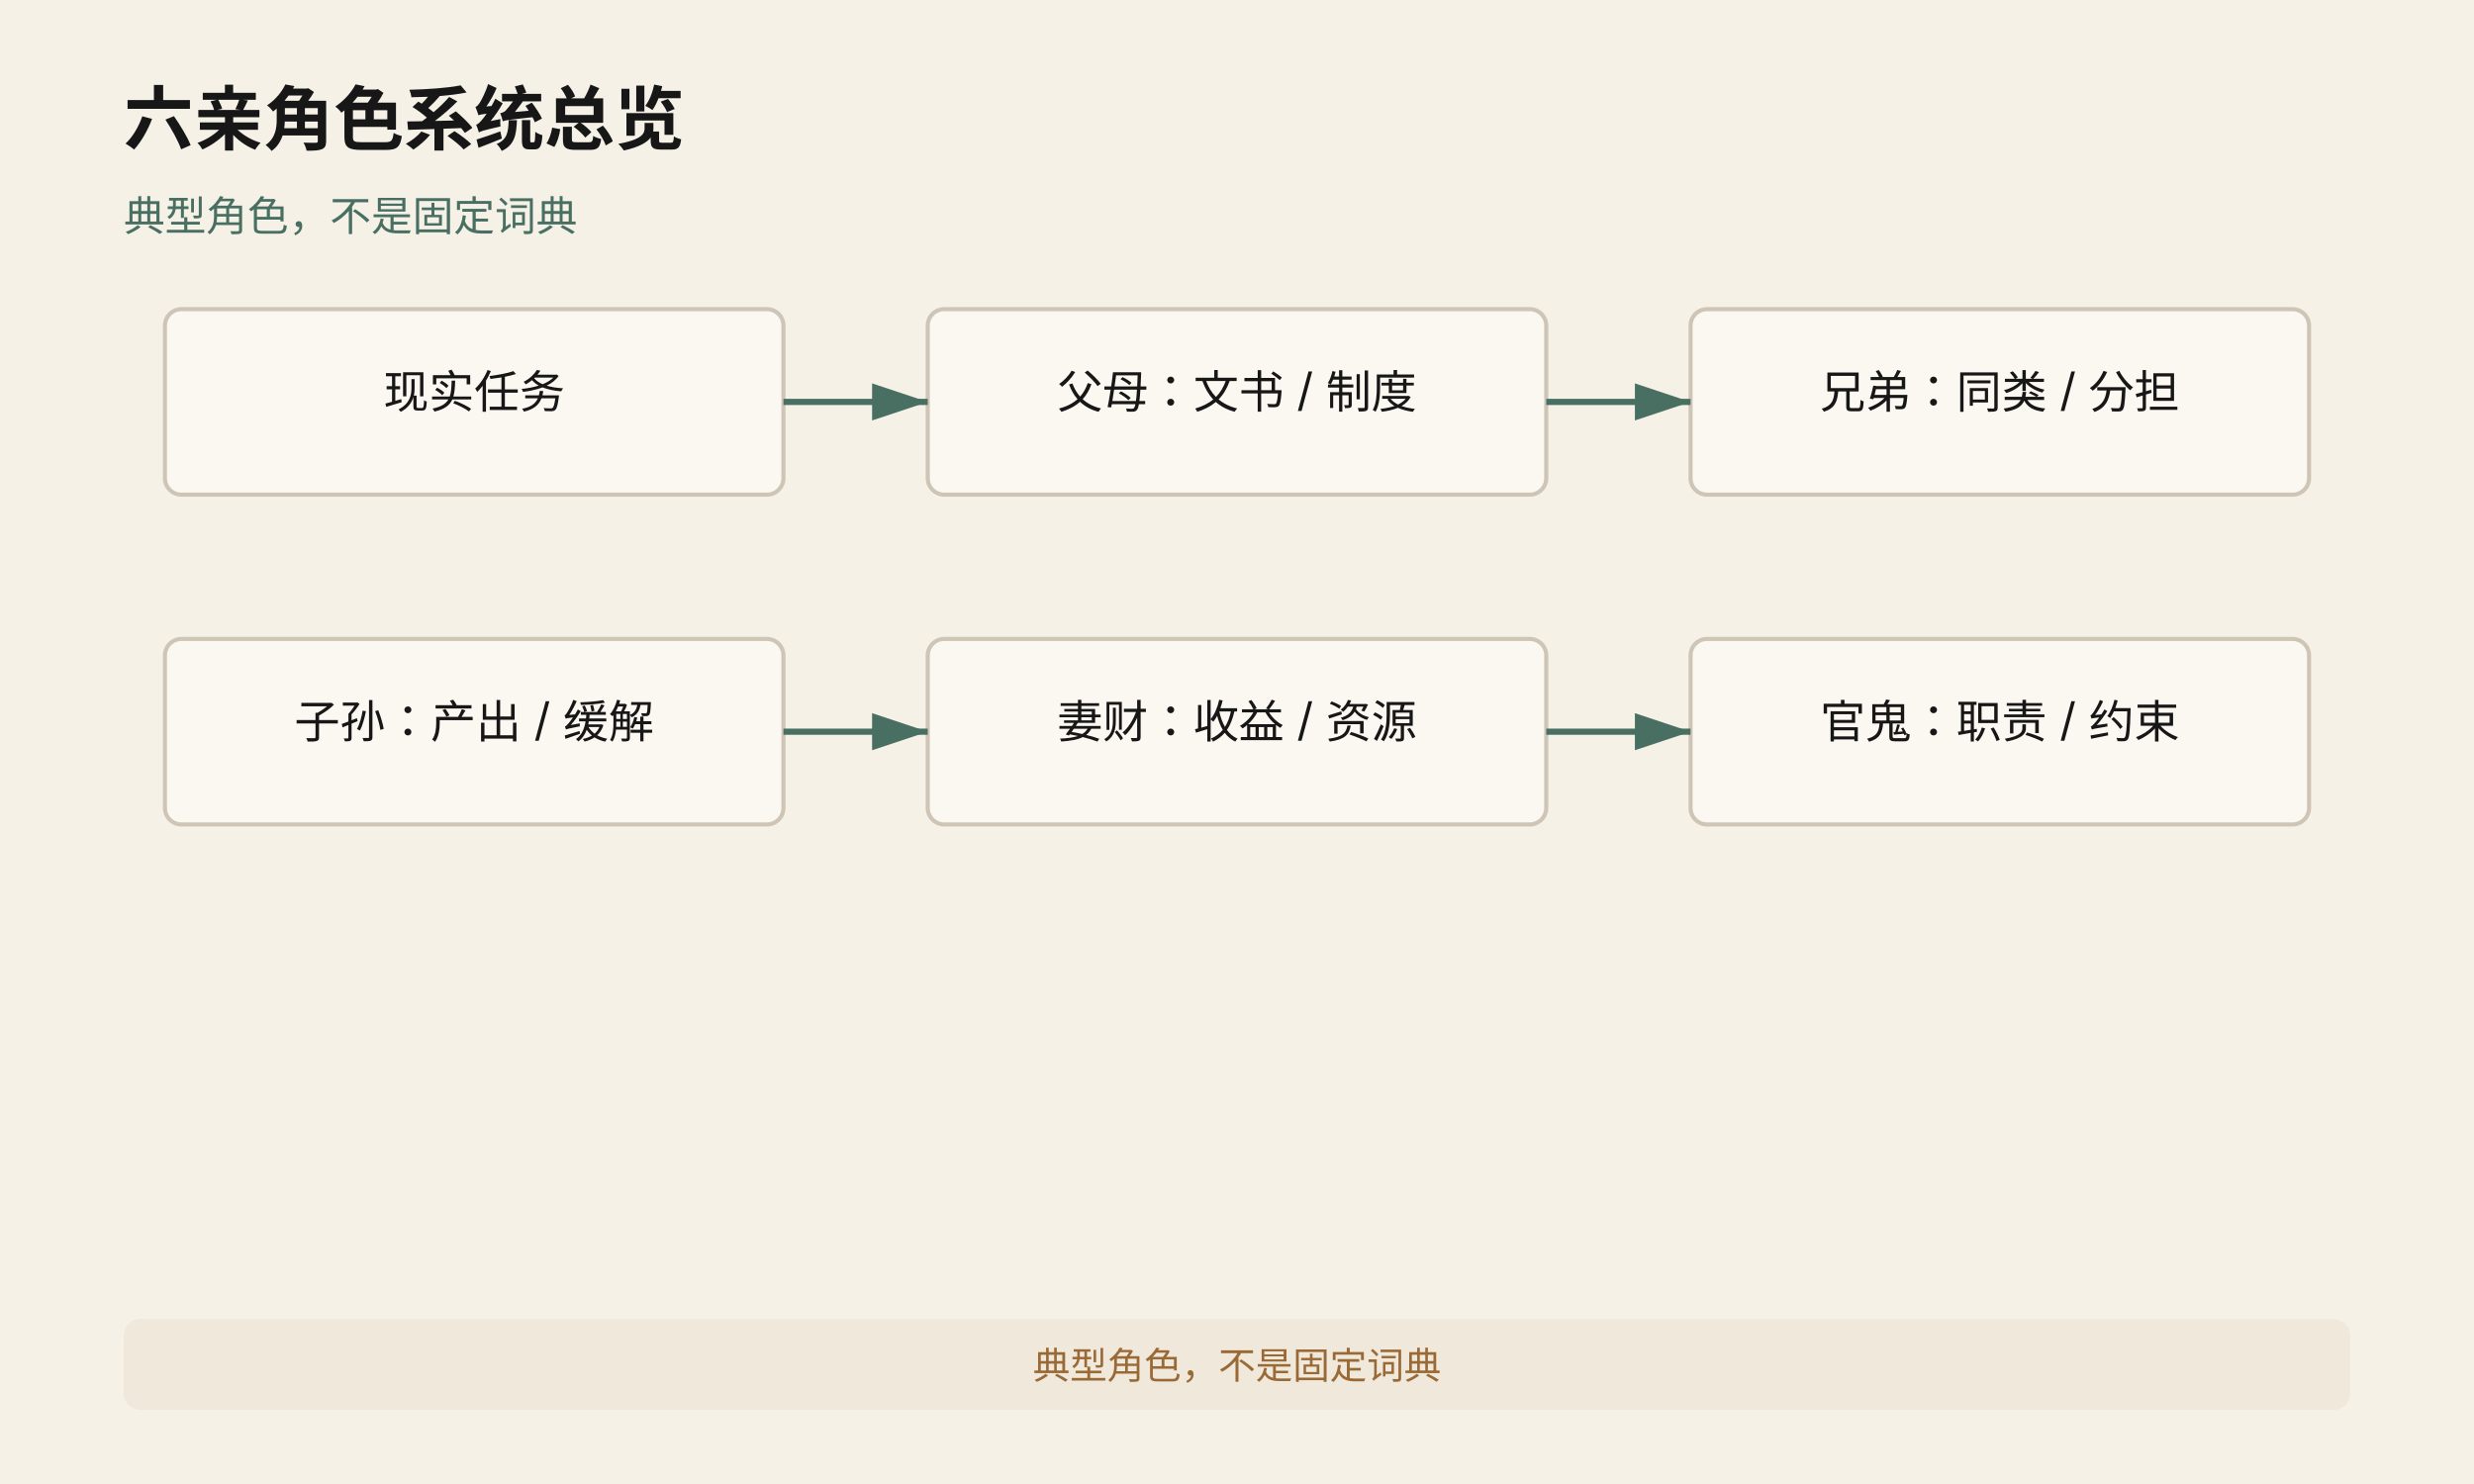
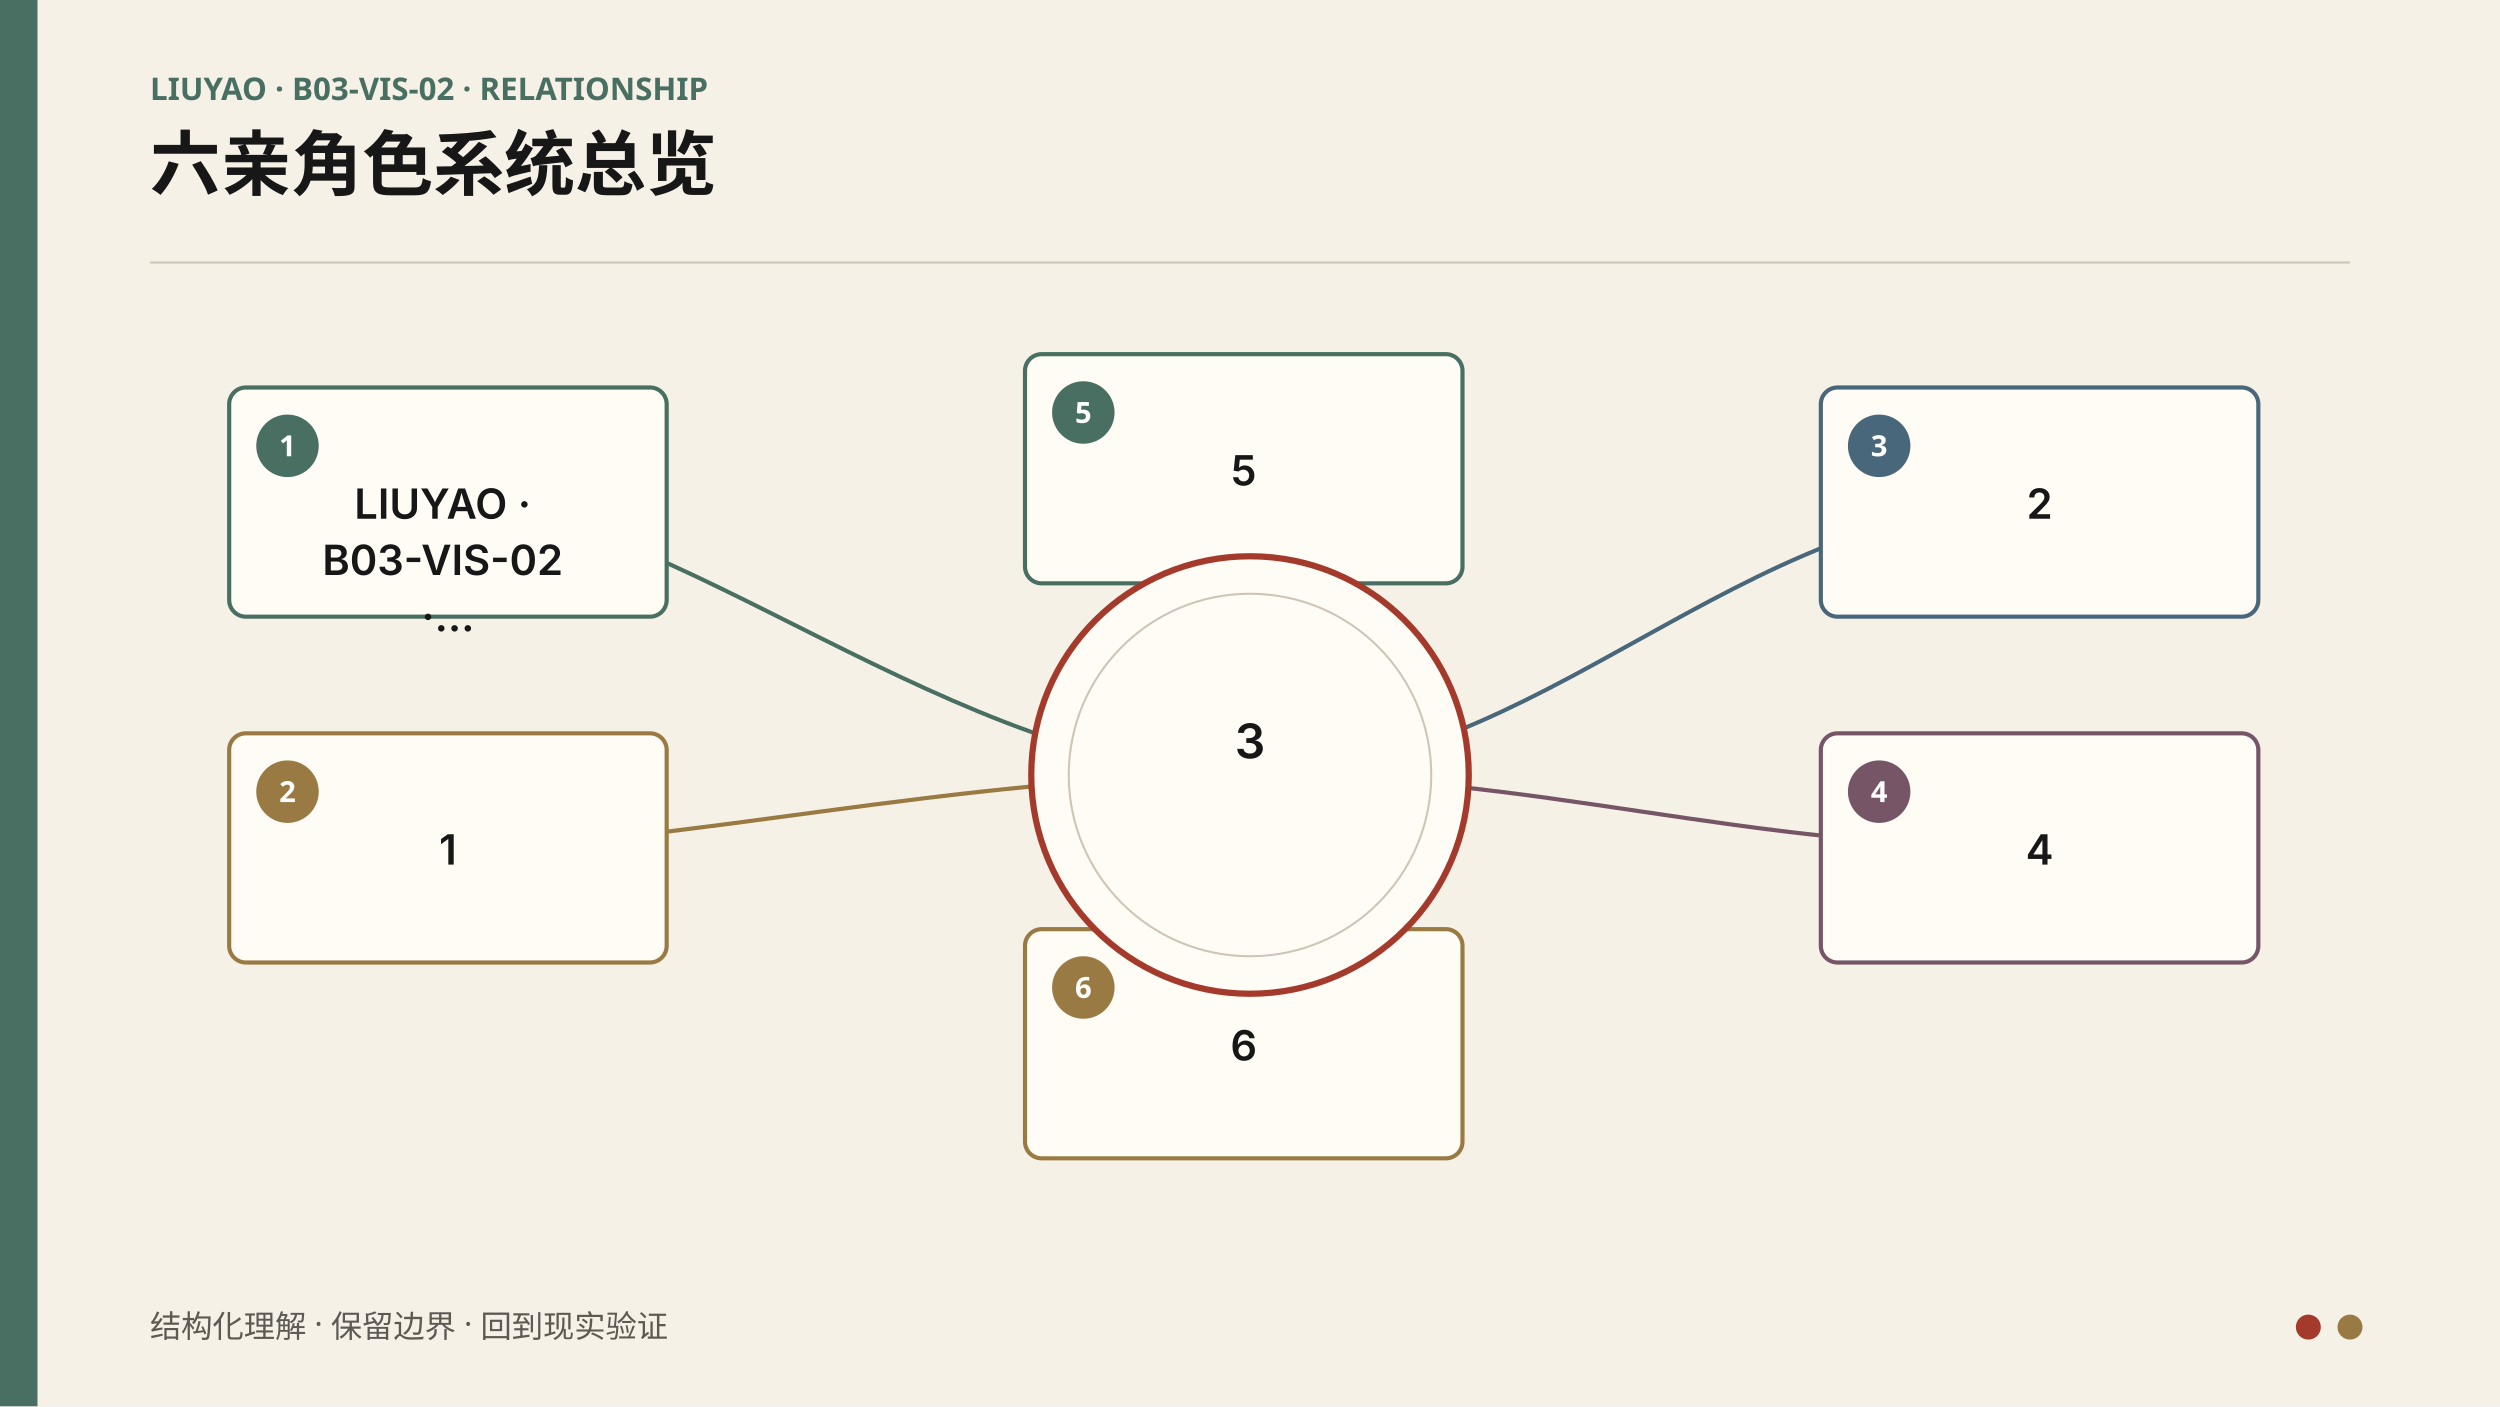
- <svg xmlns="http://www.w3.org/2000/svg" data-visual-system="LIUYAO_VISUAL_SYSTEM_V1" data-style="modern-eastern-analytical" data-canonicalization="content-growth-visual-style-v1" viewBox="0 0 1200 720" role="img" aria-labelledby="title desc">
-   <rect width="1200" height="720" fill="#F6F1E7" />
-   <text x="60" y="70" font-family="system-ui, -apple-system, BlinkMacSystemFont, Segoe UI, sans-serif" font-size="34" font-weight="700" fill="#171717">六亲角色系统总览</text>
-   <text x="60" y="112" font-family="system-ui, -apple-system, BlinkMacSystemFont, Segoe UI, sans-serif" font-size="20" fill="#496F63">典型角色，不是固定词典</text>
-   <defs>
-     <marker id="arrow" markerWidth="10" markerHeight="10" refX="9" refY="3" orient="auto">
-       <path d="M0,0 L0,6 L9,3 z" fill="#496F63" />
-     </marker>
-   </defs>
-   <rect x="80" y="150" width="300" height="90" rx="8" fill="#FBF8F1" stroke="#CFC5B6" stroke-width="2" />
-   <text x="230.0" y="198" text-anchor="middle" font-family="system-ui, -apple-system, BlinkMacSystemFont, Segoe UI, sans-serif" font-size="22" fill="#171717">现实任务</text>
-   <rect x="450" y="150" width="300" height="90" rx="8" fill="#FBF8F1" stroke="#CFC5B6" stroke-width="2" />
-   <text x="600.0" y="198" text-anchor="middle" font-family="system-ui, -apple-system, BlinkMacSystemFont, Segoe UI, sans-serif" font-size="22" fill="#171717">父母：文书 / 制度</text>
-   <rect x="820" y="150" width="300" height="90" rx="8" fill="#FBF8F1" stroke="#CFC5B6" stroke-width="2" />
-   <text x="970.0" y="198" text-anchor="middle" font-family="system-ui, -apple-system, BlinkMacSystemFont, Segoe UI, sans-serif" font-size="22" fill="#171717">兄弟：同类 / 分担</text>
-   <rect x="80" y="310" width="300" height="90" rx="8" fill="#FBF8F1" stroke="#CFC5B6" stroke-width="2" />
-   <text x="230.0" y="358" text-anchor="middle" font-family="system-ui, -apple-system, BlinkMacSystemFont, Segoe UI, sans-serif" font-size="22" fill="#171717">子孙：产出 / 缓解</text>
-   <rect x="450" y="310" width="300" height="90" rx="8" fill="#FBF8F1" stroke="#CFC5B6" stroke-width="2" />
-   <text x="600.0" y="358" text-anchor="middle" font-family="system-ui, -apple-system, BlinkMacSystemFont, Segoe UI, sans-serif" font-size="22" fill="#171717">妻财：收益 / 资源</text>
-   <rect x="820" y="310" width="300" height="90" rx="8" fill="#FBF8F1" stroke="#CFC5B6" stroke-width="2" />
-   <text x="970.0" y="358" text-anchor="middle" font-family="system-ui, -apple-system, BlinkMacSystemFont, Segoe UI, sans-serif" font-size="22" fill="#171717">官鬼：职责 / 约束</text>
-   <path d="M 380 195.0 L 450 195.0" stroke="#496F63" stroke-width="3" fill="none" marker-end="url(#arrow)" />
-   <path d="M 750 195.0 L 820 195.0" stroke="#496F63" stroke-width="3" fill="none" marker-end="url(#arrow)" />
-   <path d="M 380 355.0 L 450 355.0" stroke="#496F63" stroke-width="3" fill="none" marker-end="url(#arrow)" />
-   <path d="M 750 355.0 L 820 355.0" stroke="#496F63" stroke-width="3" fill="none" marker-end="url(#arrow)" />
-   <rect x="60" y="640" width="1080" height="44" rx="8" fill="#EFE8DB" />
-   <text x="600" y="669" text-anchor="middle" font-family="system-ui, -apple-system, BlinkMacSystemFont, Segoe UI, sans-serif" font-size="18" fill="#9A6A36">典型角色，不是固定词典</text>
+ <svg xmlns="http://www.w3.org/2000/svg" data-visual-system="LIUYAO_VISUAL_SYSTEM_V1" data-style="modern-eastern-analytical" data-art-direction="content-growth-visual-v2" data-layout="relationship" width="1200" height="675" viewBox="0 0 1200 675" role="img" aria-labelledby="title desc">
+   <rect width="1200" height="675" fill="#F6F1E7" />
+   <rect x="0" y="0" width="18" height="675" fill="#496F63" />
+   <text x="72" y="48" fill="#496F63" font-size="15" font-weight="700" letter-spacing="0" font-family="system-ui, sans-serif">LIUYAO · B03-VIS-02 · RELATIONSHIP</text>
+   <text x="72" y="91" text-anchor="start" fill="#171717" font-size="34" font-weight="750" font-family="system-ui, -apple-system, BlinkMacSystemFont, 'Segoe UI', sans-serif">
+     <tspan x="72" dy="0">六亲角色系统总览</tspan>
+   </text>
+   <line x1="72" y1="126" x2="1128" y2="126" stroke="#CFC5B6" stroke-width="1" />
+   <path d="M 600 372 C 460 372, 320 241, 215 241" fill="none" stroke="#496F63" stroke-width="2" />
+   <rect x="110" y="186" width="210" height="110" rx="8" fill="#FFFCF6" stroke="#496F63" stroke-width="2" />
+   <circle cx="138" cy="214" r="15" fill="#496F63" />
+   <text x="138" y="219" text-anchor="middle" fill="#fff" font-size="14" font-weight="700" font-family="system-ui, sans-serif">1</text>
+   <text x="215" y="249" text-anchor="middle" fill="#171717" font-size="20" font-weight="600" font-family="system-ui, -apple-system, BlinkMacSystemFont, 'Segoe UI', sans-serif">
+     <tspan x="215" dy="0">LIUYAO ·</tspan>
+     <tspan x="215" dy="27">B03-VIS-02</tspan>
+     <tspan x="215" dy="27">·…</tspan>
+   </text>
+   <path d="M 600 372 C 460 372, 320 407, 215 407" fill="none" stroke="#9A7A43" stroke-width="2" />
+   <rect x="110" y="352" width="210" height="110" rx="8" fill="#FFFCF6" stroke="#9A7A43" stroke-width="2" />
+   <circle cx="138" cy="380" r="15" fill="#9A7A43" />
+   <text x="138" y="385" text-anchor="middle" fill="#fff" font-size="14" font-weight="700" font-family="system-ui, sans-serif">2</text>
+   <text x="215" y="415" text-anchor="middle" fill="#171717" font-size="20" font-weight="600" font-family="system-ui, -apple-system, BlinkMacSystemFont, 'Segoe UI', sans-serif">
+     <tspan x="215" dy="0">1</tspan>
+   </text>
+   <path d="M 600 372 C 740 372, 834 241, 979 241" fill="none" stroke="#48677A" stroke-width="2" />
+   <rect x="874" y="186" width="210" height="110" rx="8" fill="#FFFCF6" stroke="#48677A" stroke-width="2" />
+   <circle cx="902" cy="214" r="15" fill="#48677A" />
+   <text x="902" y="219" text-anchor="middle" fill="#fff" font-size="14" font-weight="700" font-family="system-ui, sans-serif">3</text>
+   <text x="979" y="249" text-anchor="middle" fill="#171717" font-size="20" font-weight="600" font-family="system-ui, -apple-system, BlinkMacSystemFont, 'Segoe UI', sans-serif">
+     <tspan x="979" dy="0">2</tspan>
+   </text>
+   <path d="M 600 372 C 740 372, 834 407, 979 407" fill="none" stroke="#765567" stroke-width="2" />
+   <rect x="874" y="352" width="210" height="110" rx="8" fill="#FFFCF6" stroke="#765567" stroke-width="2" />
+   <circle cx="902" cy="380" r="15" fill="#765567" />
+   <text x="902" y="385" text-anchor="middle" fill="#fff" font-size="14" font-weight="700" font-family="system-ui, sans-serif">4</text>
+   <text x="979" y="415" text-anchor="middle" fill="#171717" font-size="20" font-weight="600" font-family="system-ui, -apple-system, BlinkMacSystemFont, 'Segoe UI', sans-serif">
+     <tspan x="979" dy="0">4</tspan>
+   </text>
+   <path d="M 600 372 C 460 372, 702 225, 597 225" fill="none" stroke="#496F63" stroke-width="2" />
+   <rect x="492" y="170" width="210" height="110" rx="8" fill="#FFFCF6" stroke="#496F63" stroke-width="2" />
+   <circle cx="520" cy="198" r="15" fill="#496F63" />
+   <text x="520" y="203" text-anchor="middle" fill="#fff" font-size="14" font-weight="700" font-family="system-ui, sans-serif">5</text>
+   <text x="597" y="233" text-anchor="middle" fill="#171717" font-size="20" font-weight="600" font-family="system-ui, -apple-system, BlinkMacSystemFont, 'Segoe UI', sans-serif">
+     <tspan x="597" dy="0">5</tspan>
+   </text>
+   <path d="M 600 372 C 460 372, 702 501, 597 501" fill="none" stroke="#9A7A43" stroke-width="2" />
+   <rect x="492" y="446" width="210" height="110" rx="8" fill="#FFFCF6" stroke="#9A7A43" stroke-width="2" />
+   <circle cx="520" cy="474" r="15" fill="#9A7A43" />
+   <text x="520" y="479" text-anchor="middle" fill="#fff" font-size="14" font-weight="700" font-family="system-ui, sans-serif">6</text>
+   <text x="597" y="509" text-anchor="middle" fill="#171717" font-size="20" font-weight="600" font-family="system-ui, -apple-system, BlinkMacSystemFont, 'Segoe UI', sans-serif">
+     <tspan x="597" dy="0">6</tspan>
+   </text>
+   <circle cx="600" cy="372" r="105" fill="#FFFCF6" stroke="#A33A2B" stroke-width="3" />
+   <circle cx="600" cy="372" r="87" fill="none" stroke="#CFC5B6" stroke-width="1" />
+   <text x="600" y="364" text-anchor="middle" fill="#171717" font-size="23" font-weight="600" font-family="system-ui, -apple-system, BlinkMacSystemFont, 'Segoe UI', sans-serif">
+     <tspan x="600" dy="0">3</tspan>
+   </text>
+   <text x="72" y="642" fill="#5D5A54" font-size="15" font-family="system-ui, sans-serif">结构化理解 · 保留边界 · 回到现实验证</text>
+   <circle cx="1108" cy="637" r="6" fill="#A33A2B" />
+   <circle cx="1128" cy="637" r="6" fill="#9A7A43" />
</svg>
